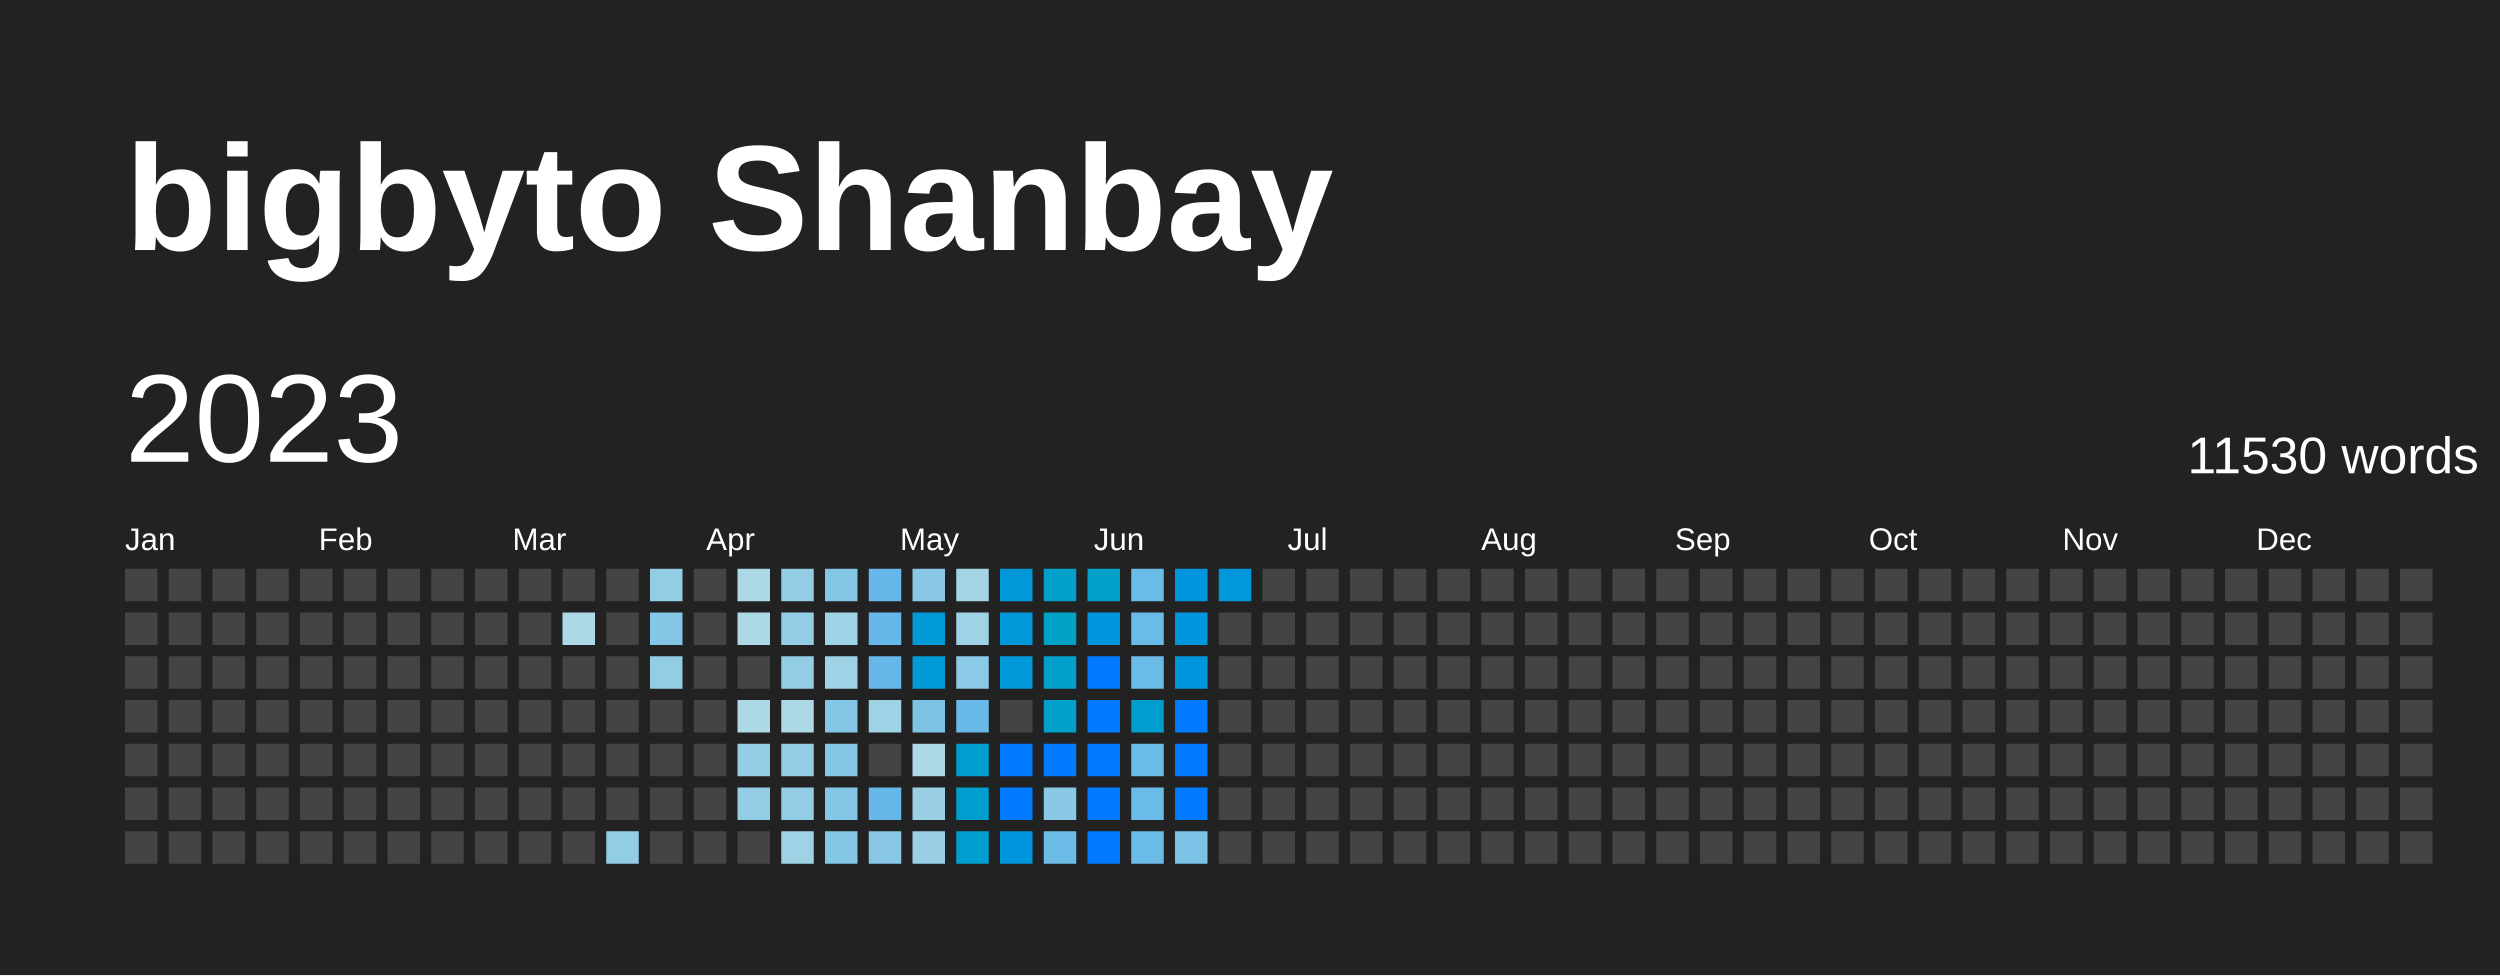
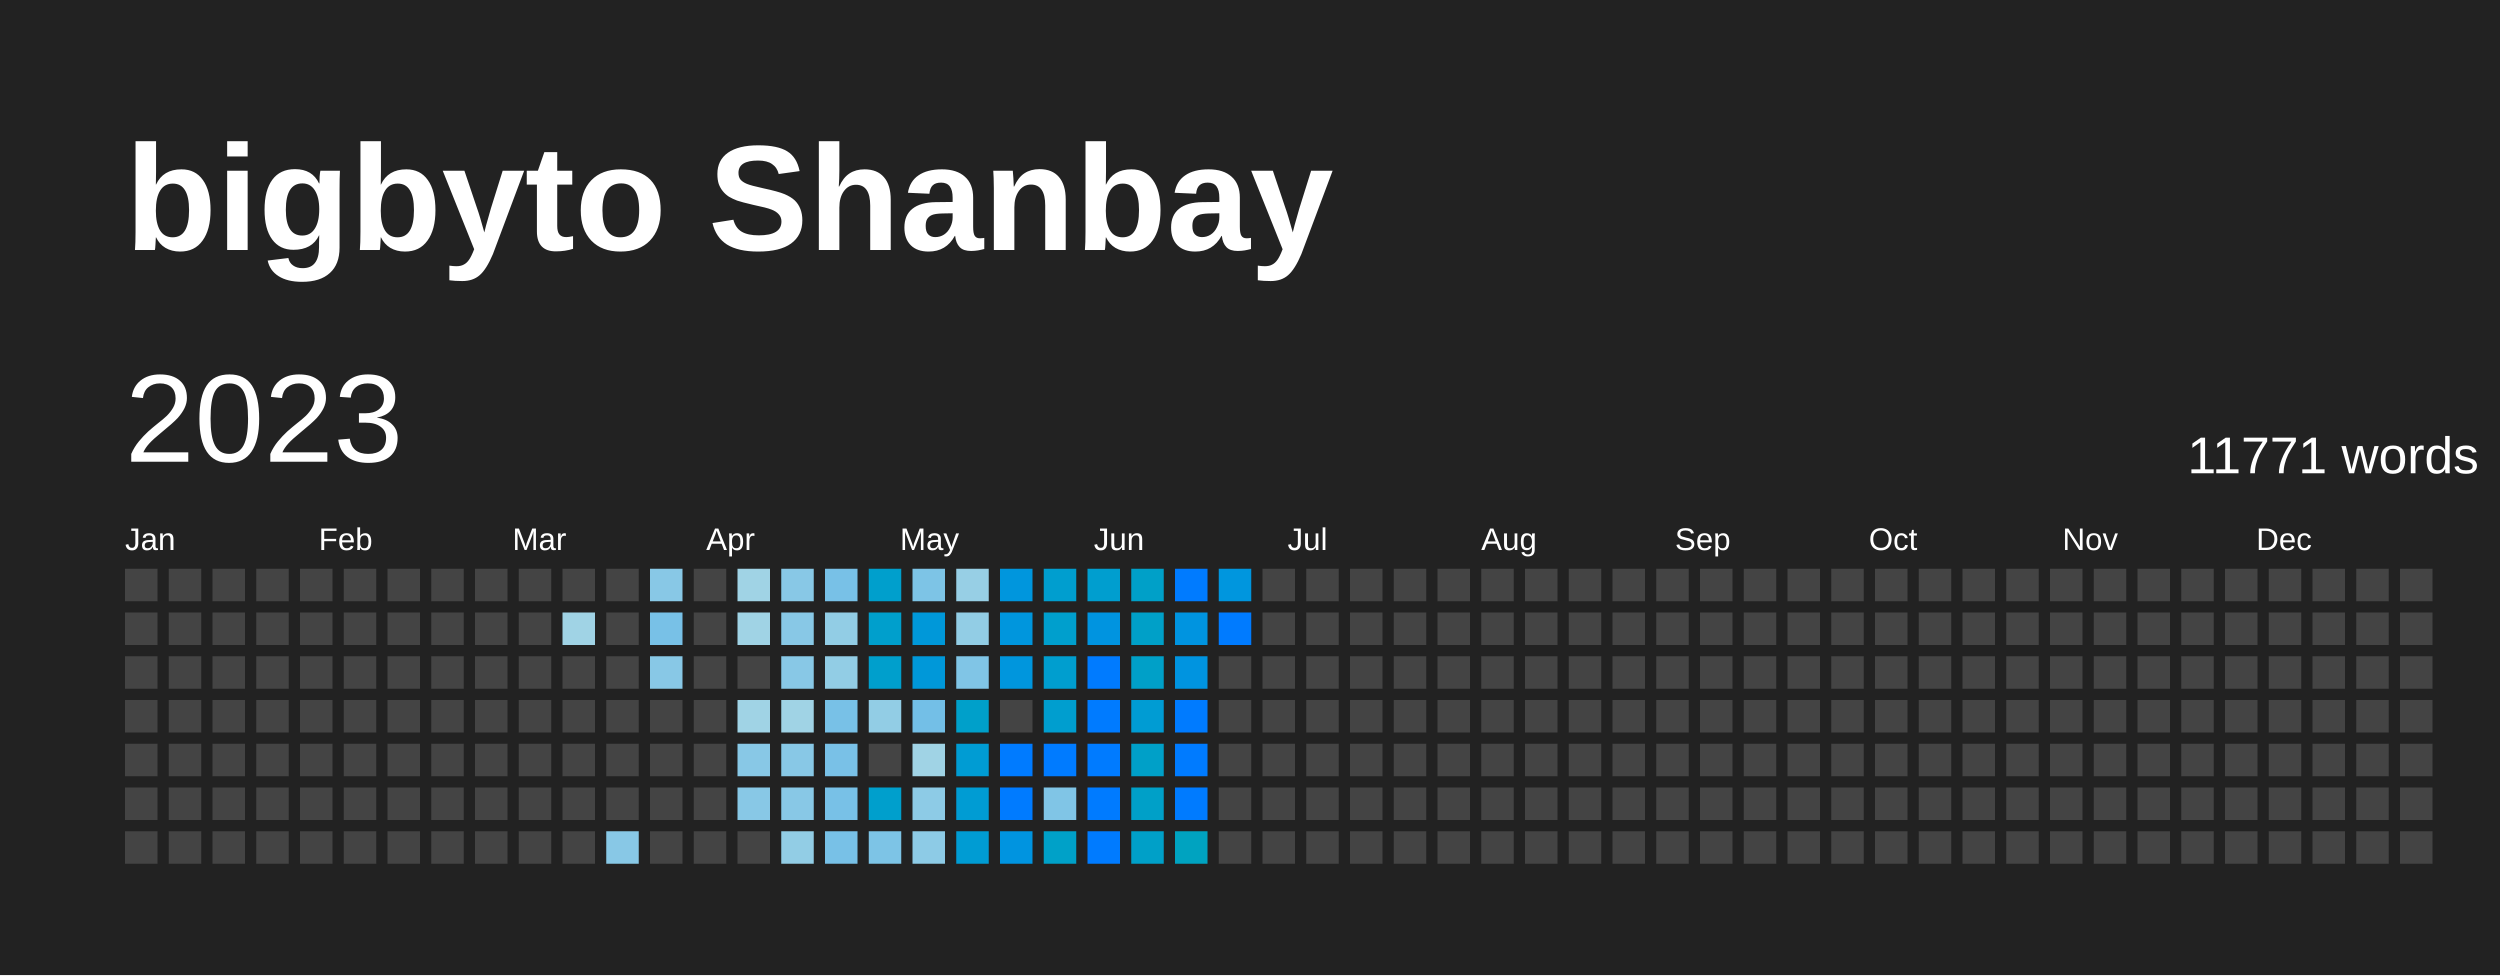
<svg xmlns="http://www.w3.org/2000/svg" baseProfile="full" height="78mm" version="1.1" viewBox="0,0,200,78" width="200mm">
  <defs />
  <rect fill="#222222" height="78" width="200" x="0" y="0" />
  <text fill="#FFFFFF" style="font-size:12px; font-family:Arial; font-weight:bold;" x="10" y="20">bigbyto Shanbay</text>
  <text dominant-baseline="hanging" fill="#FFFFFF" style="font-size:10.0px; font-family:Arial;" x="10" y="30">2023</text>
-   <text dominant-baseline="hanging" fill="#FFFFFF" style="font-size:4.125px; font-family:Arial;" x="175" y="35">11530 words</text>
+   <text dominant-baseline="hanging" fill="#FFFFFF" style="font-size:4.125px; font-family:Arial;" x="175" y="35">11771 words</text>
  <text fill="#FFFFFF" style="font-size:2.5px; font-family:Arial" x="10.0" y="44">Jan</text>
  <text fill="#FFFFFF" style="font-size:2.5px; font-family:Arial" x="25.5" y="44">Feb</text>
  <text fill="#FFFFFF" style="font-size:2.5px; font-family:Arial" x="41.0" y="44">Mar</text>
  <text fill="#FFFFFF" style="font-size:2.5px; font-family:Arial" x="56.5" y="44">Apr</text>
  <text fill="#FFFFFF" style="font-size:2.5px; font-family:Arial" x="72.0" y="44">May</text>
  <text fill="#FFFFFF" style="font-size:2.5px; font-family:Arial" x="87.5" y="44">Jun</text>
  <text fill="#FFFFFF" style="font-size:2.5px; font-family:Arial" x="103.0" y="44">Jul</text>
  <text fill="#FFFFFF" style="font-size:2.5px; font-family:Arial" x="118.5" y="44">Aug</text>
  <text fill="#FFFFFF" style="font-size:2.5px; font-family:Arial" x="134.0" y="44">Sep</text>
  <text fill="#FFFFFF" style="font-size:2.5px; font-family:Arial" x="149.5" y="44">Oct</text>
  <text fill="#FFFFFF" style="font-size:2.5px; font-family:Arial" x="165.0" y="44">Nov</text>
  <text fill="#FFFFFF" style="font-size:2.5px; font-family:Arial" x="180.5" y="44">Dec</text>
  <rect fill="#444444" height="2.6" width="2.6" x="10.0" y="45.5" />
  <rect fill="#444444" height="2.6" width="2.6" x="10.0" y="49.0" />
  <rect fill="#444444" height="2.6" width="2.6" x="10.0" y="52.5" />
  <rect fill="#444444" height="2.6" width="2.6" x="10.0" y="56.0" />
  <rect fill="#444444" height="2.6" width="2.6" x="10.0" y="59.5" />
  <rect fill="#444444" height="2.6" width="2.6" x="10.0" y="63.0" />
  <rect fill="#444444" height="2.6" width="2.6" x="10.0" y="66.5" />
  <rect fill="#444444" height="2.6" width="2.6" x="13.5" y="45.5" />
  <rect fill="#444444" height="2.6" width="2.6" x="13.5" y="49.0" />
  <rect fill="#444444" height="2.6" width="2.6" x="13.5" y="52.5" />
  <rect fill="#444444" height="2.6" width="2.6" x="13.5" y="56.0" />
  <rect fill="#444444" height="2.6" width="2.6" x="13.5" y="59.5" />
  <rect fill="#444444" height="2.6" width="2.6" x="13.5" y="63.0" />
  <rect fill="#444444" height="2.6" width="2.6" x="13.5" y="66.5" />
  <rect fill="#444444" height="2.6" width="2.6" x="17.0" y="45.5" />
  <rect fill="#444444" height="2.6" width="2.6" x="17.0" y="49.0" />
  <rect fill="#444444" height="2.6" width="2.6" x="17.0" y="52.5" />
  <rect fill="#444444" height="2.6" width="2.6" x="17.0" y="56.0" />
  <rect fill="#444444" height="2.6" width="2.6" x="17.0" y="59.5" />
  <rect fill="#444444" height="2.6" width="2.6" x="17.0" y="63.0" />
  <rect fill="#444444" height="2.6" width="2.6" x="17.0" y="66.5" />
  <rect fill="#444444" height="2.6" width="2.6" x="20.5" y="45.5" />
  <rect fill="#444444" height="2.6" width="2.6" x="20.5" y="49.0" />
  <rect fill="#444444" height="2.6" width="2.6" x="20.5" y="52.5" />
  <rect fill="#444444" height="2.6" width="2.6" x="20.5" y="56.0" />
  <rect fill="#444444" height="2.6" width="2.6" x="20.5" y="59.5" />
  <rect fill="#444444" height="2.6" width="2.6" x="20.5" y="63.0" />
  <rect fill="#444444" height="2.6" width="2.6" x="20.5" y="66.5" />
  <rect fill="#444444" height="2.6" width="2.6" x="24.0" y="45.5" />
  <rect fill="#444444" height="2.6" width="2.6" x="24.0" y="49.0" />
  <rect fill="#444444" height="2.6" width="2.6" x="24.0" y="52.5" />
  <rect fill="#444444" height="2.6" width="2.6" x="24.0" y="56.0" />
  <rect fill="#444444" height="2.6" width="2.6" x="24.0" y="59.5" />
  <rect fill="#444444" height="2.6" width="2.6" x="24.0" y="63.0" />
  <rect fill="#444444" height="2.6" width="2.6" x="24.0" y="66.5" />
  <rect fill="#444444" height="2.6" width="2.6" x="27.5" y="45.5" />
  <rect fill="#444444" height="2.6" width="2.6" x="27.5" y="49.0" />
  <rect fill="#444444" height="2.6" width="2.6" x="27.5" y="52.5" />
  <rect fill="#444444" height="2.6" width="2.6" x="27.5" y="56.0" />
  <rect fill="#444444" height="2.6" width="2.6" x="27.5" y="59.5" />
  <rect fill="#444444" height="2.6" width="2.6" x="27.5" y="63.0" />
  <rect fill="#444444" height="2.6" width="2.6" x="27.5" y="66.5" />
  <rect fill="#444444" height="2.6" width="2.6" x="31.0" y="45.5" />
  <rect fill="#444444" height="2.6" width="2.6" x="31.0" y="49.0" />
  <rect fill="#444444" height="2.6" width="2.6" x="31.0" y="52.5" />
  <rect fill="#444444" height="2.6" width="2.6" x="31.0" y="56.0" />
  <rect fill="#444444" height="2.6" width="2.6" x="31.0" y="59.5" />
  <rect fill="#444444" height="2.6" width="2.6" x="31.0" y="63.0" />
  <rect fill="#444444" height="2.6" width="2.6" x="31.0" y="66.5" />
  <rect fill="#444444" height="2.6" width="2.6" x="34.5" y="45.5" />
  <rect fill="#444444" height="2.6" width="2.6" x="34.5" y="49.0" />
  <rect fill="#444444" height="2.6" width="2.6" x="34.5" y="52.5" />
  <rect fill="#444444" height="2.6" width="2.6" x="34.5" y="56.0" />
  <rect fill="#444444" height="2.6" width="2.6" x="34.5" y="59.5" />
  <rect fill="#444444" height="2.6" width="2.6" x="34.5" y="63.0" />
  <rect fill="#444444" height="2.6" width="2.6" x="34.5" y="66.5" />
  <rect fill="#444444" height="2.6" width="2.6" x="38.0" y="45.5" />
  <rect fill="#444444" height="2.6" width="2.6" x="38.0" y="49.0" />
  <rect fill="#444444" height="2.6" width="2.6" x="38.0" y="52.5" />
  <rect fill="#444444" height="2.6" width="2.6" x="38.0" y="56.0" />
  <rect fill="#444444" height="2.6" width="2.6" x="38.0" y="59.5" />
  <rect fill="#444444" height="2.6" width="2.6" x="38.0" y="63.0" />
  <rect fill="#444444" height="2.6" width="2.6" x="38.0" y="66.5" />
  <rect fill="#444444" height="2.6" width="2.6" x="41.5" y="45.5" />
  <rect fill="#444444" height="2.6" width="2.6" x="41.5" y="49.0" />
  <rect fill="#444444" height="2.6" width="2.6" x="41.5" y="52.5" />
  <rect fill="#444444" height="2.6" width="2.6" x="41.5" y="56.0" />
  <rect fill="#444444" height="2.6" width="2.6" x="41.5" y="59.5" />
  <rect fill="#444444" height="2.6" width="2.6" x="41.5" y="63.0" />
  <rect fill="#444444" height="2.6" width="2.6" x="41.5" y="66.5" />
  <rect fill="#444444" height="2.6" width="2.6" x="45.0" y="45.5" />
-   <rect fill="#add8e6" height="2.6" width="2.6" x="45.0" y="49.0" />
+   <rect fill="#a0d3e5" height="2.6" width="2.6" x="45.0" y="49.0" />
  <rect fill="#444444" height="2.6" width="2.6" x="45.0" y="52.5" />
  <rect fill="#444444" height="2.6" width="2.6" x="45.0" y="56.0" />
  <rect fill="#444444" height="2.6" width="2.6" x="45.0" y="59.5" />
  <rect fill="#444444" height="2.6" width="2.6" x="45.0" y="63.0" />
  <rect fill="#444444" height="2.6" width="2.6" x="45.0" y="66.5" />
  <rect fill="#444444" height="2.6" width="2.6" x="48.5" y="45.5" />
  <rect fill="#444444" height="2.6" width="2.6" x="48.5" y="49.0" />
  <rect fill="#444444" height="2.6" width="2.6" x="48.5" y="52.5" />
  <rect fill="#444444" height="2.6" width="2.6" x="48.5" y="56.0" />
  <rect fill="#444444" height="2.6" width="2.6" x="48.5" y="59.5" />
  <rect fill="#444444" height="2.6" width="2.6" x="48.5" y="63.0" />
-   <rect fill="#93cde5" height="2.6" width="2.6" x="48.5" y="66.5" />
-   <rect fill="#93cde5" height="2.6" width="2.6" x="52.0" y="45.5" />
-   <rect fill="#83c6e6" height="2.6" width="2.6" x="52.0" y="49.0" />
-   <rect fill="#93cde5" height="2.6" width="2.6" x="52.0" y="52.5" />
+   <rect fill="#88c8e6" height="2.6" width="2.6" x="48.5" y="66.5" />
+   <rect fill="#88c8e6" height="2.6" width="2.6" x="52.0" y="45.5" />
+   <rect fill="#78c1e7" height="2.6" width="2.6" x="52.0" y="49.0" />
+   <rect fill="#88c8e6" height="2.6" width="2.6" x="52.0" y="52.5" />
  <rect fill="#444444" height="2.6" width="2.6" x="52.0" y="56.0" />
  <rect fill="#444444" height="2.6" width="2.6" x="52.0" y="59.5" />
  <rect fill="#444444" height="2.6" width="2.6" x="52.0" y="63.0" />
  <rect fill="#444444" height="2.6" width="2.6" x="52.0" y="66.5" />
  <rect fill="#444444" height="2.6" width="2.6" x="55.5" y="45.5" />
  <rect fill="#444444" height="2.6" width="2.6" x="55.5" y="49.0" />
  <rect fill="#444444" height="2.6" width="2.6" x="55.5" y="52.5" />
  <rect fill="#444444" height="2.6" width="2.6" x="55.5" y="56.0" />
  <rect fill="#444444" height="2.6" width="2.6" x="55.5" y="59.5" />
  <rect fill="#444444" height="2.6" width="2.6" x="55.5" y="63.0" />
  <rect fill="#444444" height="2.6" width="2.6" x="55.5" y="66.5" />
-   <rect fill="#add8e6" height="2.6" width="2.6" x="59.0" y="45.5" />
-   <rect fill="#add8e6" height="2.6" width="2.6" x="59.0" y="49.0" />
+   <rect fill="#a0d3e5" height="2.6" width="2.6" x="59.0" y="45.5" />
+   <rect fill="#a0d3e5" height="2.6" width="2.6" x="59.0" y="49.0" />
  <rect fill="#444444" height="2.6" width="2.6" x="59.0" y="52.5" />
-   <rect fill="#add8e6" height="2.6" width="2.6" x="59.0" y="56.0" />
-   <rect fill="#93cde5" height="2.6" width="2.6" x="59.0" y="59.5" />
-   <rect fill="#93cde5" height="2.6" width="2.6" x="59.0" y="63.0" />
+   <rect fill="#a0d3e5" height="2.6" width="2.6" x="59.0" y="56.0" />
+   <rect fill="#88c8e6" height="2.6" width="2.6" x="59.0" y="59.5" />
+   <rect fill="#88c8e6" height="2.6" width="2.6" x="59.0" y="63.0" />
  <rect fill="#444444" height="2.6" width="2.6" x="59.0" y="66.5" />
-   <rect fill="#93cde5" height="2.6" width="2.6" x="62.5" y="45.5" />
-   <rect fill="#93cde5" height="2.6" width="2.6" x="62.5" y="49.0" />
-   <rect fill="#93cde5" height="2.6" width="2.6" x="62.5" y="52.5" />
-   <rect fill="#add8e6" height="2.6" width="2.6" x="62.5" y="56.0" />
-   <rect fill="#93cde5" height="2.6" width="2.6" x="62.5" y="59.5" />
-   <rect fill="#93cde5" height="2.6" width="2.6" x="62.5" y="63.0" />
-   <rect fill="#9ed2e5" height="2.6" width="2.6" x="62.5" y="66.5" />
-   <rect fill="#83c6e6" height="2.6" width="2.6" x="66.0" y="45.5" />
-   <rect fill="#9ed2e5" height="2.6" width="2.6" x="66.0" y="49.0" />
-   <rect fill="#9ed2e5" height="2.6" width="2.6" x="66.0" y="52.5" />
-   <rect fill="#83c6e6" height="2.6" width="2.6" x="66.0" y="56.0" />
-   <rect fill="#83c6e6" height="2.6" width="2.6" x="66.0" y="59.5" />
-   <rect fill="#83c6e6" height="2.6" width="2.6" x="66.0" y="63.0" />
-   <rect fill="#83c6e6" height="2.6" width="2.6" x="66.0" y="66.5" />
-   <rect fill="#65b8e9" height="2.6" width="2.6" x="69.5" y="45.5" />
-   <rect fill="#65b8e9" height="2.6" width="2.6" x="69.5" y="49.0" />
-   <rect fill="#65b8e9" height="2.6" width="2.6" x="69.5" y="52.5" />
-   <rect fill="#9ed2e5" height="2.6" width="2.6" x="69.5" y="56.0" />
+   <rect fill="#88c8e6" height="2.6" width="2.6" x="62.5" y="45.5" />
+   <rect fill="#88c8e6" height="2.6" width="2.6" x="62.5" y="49.0" />
+   <rect fill="#88c8e6" height="2.6" width="2.6" x="62.5" y="52.5" />
+   <rect fill="#a0d3e5" height="2.6" width="2.6" x="62.5" y="56.0" />
+   <rect fill="#88c8e6" height="2.6" width="2.6" x="62.5" y="59.5" />
+   <rect fill="#88c8e6" height="2.6" width="2.6" x="62.5" y="63.0" />
+   <rect fill="#92cde5" height="2.6" width="2.6" x="62.5" y="66.5" />
+   <rect fill="#78c1e7" height="2.6" width="2.6" x="66.0" y="45.5" />
+   <rect fill="#92cde5" height="2.6" width="2.6" x="66.0" y="49.0" />
+   <rect fill="#92cde5" height="2.6" width="2.6" x="66.0" y="52.5" />
+   <rect fill="#78c1e7" height="2.6" width="2.6" x="66.0" y="56.0" />
+   <rect fill="#79c1e7" height="2.6" width="2.6" x="66.0" y="59.5" />
+   <rect fill="#78c1e7" height="2.6" width="2.6" x="66.0" y="63.0" />
+   <rect fill="#78c1e7" height="2.6" width="2.6" x="66.0" y="66.5" />
+   <rect fill="#009fcc" height="2.6" width="2.6" x="69.5" y="45.5" />
+   <rect fill="#009fcc" height="2.6" width="2.6" x="69.5" y="49.0" />
+   <rect fill="#009fcc" height="2.6" width="2.6" x="69.5" y="52.5" />
+   <rect fill="#92cde5" height="2.6" width="2.6" x="69.5" y="56.0" />
  <rect fill="#444444" height="2.6" width="2.6" x="69.5" y="59.5" />
-   <rect fill="#65b8e9" height="2.6" width="2.6" x="69.5" y="63.0" />
-   <rect fill="#88c8e6" height="2.6" width="2.6" x="69.5" y="66.5" />
-   <rect fill="#88c8e6" height="2.6" width="2.6" x="73.0" y="45.5" />
-   <rect fill="#009ad6" height="2.6" width="2.6" x="73.0" y="49.0" />
-   <rect fill="#009ad6" height="2.6" width="2.6" x="73.0" y="52.5" />
-   <rect fill="#7dc3e6" height="2.6" width="2.6" x="73.0" y="56.0" />
-   <rect fill="#add8e6" height="2.6" width="2.6" x="73.0" y="59.5" />
-   <rect fill="#99d0e5" height="2.6" width="2.6" x="73.0" y="63.0" />
-   <rect fill="#99d0e5" height="2.6" width="2.6" x="73.0" y="66.5" />
-   <rect fill="#a3d4e5" height="2.6" width="2.6" x="76.5" y="45.5" />
-   <rect fill="#9ed2e5" height="2.6" width="2.6" x="76.5" y="49.0" />
-   <rect fill="#8bcae6" height="2.6" width="2.6" x="76.5" y="52.5" />
-   <rect fill="#69bae9" height="2.6" width="2.6" x="76.5" y="56.0" />
-   <rect fill="#009ece" height="2.6" width="2.6" x="76.5" y="59.5" />
-   <rect fill="#009ece" height="2.6" width="2.6" x="76.5" y="63.0" />
-   <rect fill="#009ece" height="2.6" width="2.6" x="76.5" y="66.5" />
-   <rect fill="#0098d9" height="2.6" width="2.6" x="80.0" y="45.5" />
-   <rect fill="#0098d9" height="2.6" width="2.6" x="80.0" y="49.0" />
-   <rect fill="#0098d9" height="2.6" width="2.6" x="80.0" y="52.5" />
+   <rect fill="#009fcc" height="2.6" width="2.6" x="69.5" y="63.0" />
+   <rect fill="#7dc4e6" height="2.6" width="2.6" x="69.5" y="66.5" />
+   <rect fill="#7dc4e6" height="2.6" width="2.6" x="73.0" y="45.5" />
+   <rect fill="#0098d9" height="2.6" width="2.6" x="73.0" y="49.0" />
+   <rect fill="#0098d9" height="2.6" width="2.6" x="73.0" y="52.5" />
+   <rect fill="#73bfe7" height="2.6" width="2.6" x="73.0" y="56.0" />
+   <rect fill="#a0d3e5" height="2.6" width="2.6" x="73.0" y="59.5" />
+   <rect fill="#8dcbe6" height="2.6" width="2.6" x="73.0" y="63.0" />
+   <rect fill="#8dcbe6" height="2.6" width="2.6" x="73.0" y="66.5" />
+   <rect fill="#97cfe5" height="2.6" width="2.6" x="76.5" y="45.5" />
+   <rect fill="#92cde5" height="2.6" width="2.6" x="76.5" y="49.0" />
+   <rect fill="#80c5e6" height="2.6" width="2.6" x="76.5" y="52.5" />
+   <rect fill="#00a0ca" height="2.6" width="2.6" x="76.5" y="56.0" />
+   <rect fill="#009cd3" height="2.6" width="2.6" x="76.5" y="59.5" />
+   <rect fill="#009cd3" height="2.6" width="2.6" x="76.5" y="63.0" />
+   <rect fill="#009cd3" height="2.6" width="2.6" x="76.5" y="66.5" />
+   <rect fill="#0096dd" height="2.6" width="2.6" x="80.0" y="45.5" />
+   <rect fill="#0096dd" height="2.6" width="2.6" x="80.0" y="49.0" />
+   <rect fill="#0096dd" height="2.6" width="2.6" x="80.0" y="52.5" />
  <rect fill="#444444" height="2.6" width="2.6" x="80.0" y="56.0" />
  <rect fill="#007BFF" height="2.6" width="2.6" x="80.0" y="59.5" />
  <rect fill="#007BFF" height="2.6" width="2.6" x="80.0" y="63.0" />
-   <rect fill="#0096dd" height="2.6" width="2.6" x="80.0" y="66.5" />
-   <rect fill="#00a0ca" height="2.6" width="2.6" x="83.5" y="45.5" />
-   <rect fill="#00a1c7" height="2.6" width="2.6" x="83.5" y="49.0" />
-   <rect fill="#00a0ca" height="2.6" width="2.6" x="83.5" y="52.5" />
-   <rect fill="#00a0ca" height="2.6" width="2.6" x="83.5" y="56.0" />
+   <rect fill="#0094e0" height="2.6" width="2.6" x="80.0" y="66.5" />
+   <rect fill="#009ecf" height="2.6" width="2.6" x="83.5" y="45.5" />
+   <rect fill="#009fcd" height="2.6" width="2.6" x="83.5" y="49.0" />
+   <rect fill="#009ecf" height="2.6" width="2.6" x="83.5" y="52.5" />
+   <rect fill="#009ecf" height="2.6" width="2.6" x="83.5" y="56.0" />
  <rect fill="#007BFF" height="2.6" width="2.6" x="83.5" y="59.5" />
-   <rect fill="#8ac9e6" height="2.6" width="2.6" x="83.5" y="63.0" />
-   <rect fill="#6dbce8" height="2.6" width="2.6" x="83.5" y="66.5" />
-   <rect fill="#00a0ca" height="2.6" width="2.6" x="87.0" y="45.5" />
-   <rect fill="#0096dd" height="2.6" width="2.6" x="87.0" y="49.0" />
+   <rect fill="#80c5e6" height="2.6" width="2.6" x="83.5" y="63.0" />
+   <rect fill="#00a1c8" height="2.6" width="2.6" x="83.5" y="66.5" />
+   <rect fill="#009ecf" height="2.6" width="2.6" x="87.0" y="45.5" />
+   <rect fill="#0094e0" height="2.6" width="2.6" x="87.0" y="49.0" />
  <rect fill="#007BFF" height="2.6" width="2.6" x="87.0" y="52.5" />
  <rect fill="#007BFF" height="2.6" width="2.6" x="87.0" y="56.0" />
  <rect fill="#007BFF" height="2.6" width="2.6" x="87.0" y="59.5" />
  <rect fill="#007BFF" height="2.6" width="2.6" x="87.0" y="63.0" />
  <rect fill="#007BFF" height="2.6" width="2.6" x="87.0" y="66.5" />
-   <rect fill="#6bbbe8" height="2.6" width="2.6" x="90.5" y="45.5" />
-   <rect fill="#6bbbe8" height="2.6" width="2.6" x="90.5" y="49.0" />
-   <rect fill="#6bbbe8" height="2.6" width="2.6" x="90.5" y="52.5" />
-   <rect fill="#009ece" height="2.6" width="2.6" x="90.5" y="56.0" />
-   <rect fill="#6bbbe8" height="2.6" width="2.6" x="90.5" y="59.5" />
-   <rect fill="#6bbbe8" height="2.6" width="2.6" x="90.5" y="63.0" />
-   <rect fill="#6bbbe8" height="2.6" width="2.6" x="90.5" y="66.5" />
-   <rect fill="#0095df" height="2.6" width="2.6" x="94.0" y="45.5" />
-   <rect fill="#0096dd" height="2.6" width="2.6" x="94.0" y="49.0" />
-   <rect fill="#0096dd" height="2.6" width="2.6" x="94.0" y="52.5" />
+   <rect fill="#00a0c8" height="2.6" width="2.6" x="90.5" y="45.5" />
+   <rect fill="#00a0c8" height="2.6" width="2.6" x="90.5" y="49.0" />
+   <rect fill="#00a0c8" height="2.6" width="2.6" x="90.5" y="52.5" />
+   <rect fill="#009cd3" height="2.6" width="2.6" x="90.5" y="56.0" />
+   <rect fill="#00a0c8" height="2.6" width="2.6" x="90.5" y="59.5" />
+   <rect fill="#00a0c8" height="2.6" width="2.6" x="90.5" y="63.0" />
+   <rect fill="#00a0c8" height="2.6" width="2.6" x="90.5" y="66.5" />
+   <rect fill="#007BFF" height="2.6" width="2.6" x="94.0" y="45.5" />
+   <rect fill="#0094e0" height="2.6" width="2.6" x="94.0" y="49.0" />
+   <rect fill="#0094e0" height="2.6" width="2.6" x="94.0" y="52.5" />
  <rect fill="#007BFF" height="2.6" width="2.6" x="94.0" y="56.0" />
  <rect fill="#007BFF" height="2.6" width="2.6" x="94.0" y="59.5" />
  <rect fill="#007BFF" height="2.6" width="2.6" x="94.0" y="63.0" />
-   <rect fill="#7bc2e7" height="2.6" width="2.6" x="94.0" y="66.5" />
-   <rect fill="#0098db" height="2.6" width="2.6" x="97.5" y="45.5" />
-   <rect fill="#444444" height="2.6" width="2.6" x="97.5" y="49.0" />
+   <rect fill="#00a3c0" height="2.6" width="2.6" x="94.0" y="66.5" />
+   <rect fill="#0096de" height="2.6" width="2.6" x="97.5" y="45.5" />
+   <rect fill="#007BFF" height="2.6" width="2.6" x="97.5" y="49.0" />
  <rect fill="#444444" height="2.6" width="2.6" x="97.5" y="52.5" />
  <rect fill="#444444" height="2.6" width="2.6" x="97.5" y="56.0" />
  <rect fill="#444444" height="2.6" width="2.6" x="97.5" y="59.5" />
  <rect fill="#444444" height="2.6" width="2.6" x="97.5" y="63.0" />
  <rect fill="#444444" height="2.6" width="2.6" x="97.5" y="66.5" />
  <rect fill="#444444" height="2.6" width="2.6" x="101.0" y="45.5" />
  <rect fill="#444444" height="2.6" width="2.6" x="101.0" y="49.0" />
  <rect fill="#444444" height="2.6" width="2.6" x="101.0" y="52.5" />
  <rect fill="#444444" height="2.6" width="2.6" x="101.0" y="56.0" />
  <rect fill="#444444" height="2.6" width="2.6" x="101.0" y="59.5" />
  <rect fill="#444444" height="2.6" width="2.6" x="101.0" y="63.0" />
  <rect fill="#444444" height="2.6" width="2.6" x="101.0" y="66.5" />
  <rect fill="#444444" height="2.6" width="2.6" x="104.5" y="45.5" />
  <rect fill="#444444" height="2.6" width="2.6" x="104.5" y="49.0" />
  <rect fill="#444444" height="2.6" width="2.6" x="104.5" y="52.5" />
  <rect fill="#444444" height="2.6" width="2.6" x="104.5" y="56.0" />
  <rect fill="#444444" height="2.6" width="2.6" x="104.5" y="59.5" />
  <rect fill="#444444" height="2.6" width="2.6" x="104.5" y="63.0" />
  <rect fill="#444444" height="2.6" width="2.6" x="104.5" y="66.5" />
  <rect fill="#444444" height="2.6" width="2.6" x="108.0" y="45.5" />
  <rect fill="#444444" height="2.6" width="2.6" x="108.0" y="49.0" />
  <rect fill="#444444" height="2.6" width="2.6" x="108.0" y="52.5" />
  <rect fill="#444444" height="2.6" width="2.6" x="108.0" y="56.0" />
  <rect fill="#444444" height="2.6" width="2.6" x="108.0" y="59.5" />
  <rect fill="#444444" height="2.6" width="2.6" x="108.0" y="63.0" />
  <rect fill="#444444" height="2.6" width="2.6" x="108.0" y="66.5" />
  <rect fill="#444444" height="2.6" width="2.6" x="111.5" y="45.5" />
  <rect fill="#444444" height="2.6" width="2.6" x="111.5" y="49.0" />
  <rect fill="#444444" height="2.6" width="2.6" x="111.5" y="52.5" />
  <rect fill="#444444" height="2.6" width="2.6" x="111.5" y="56.0" />
  <rect fill="#444444" height="2.6" width="2.6" x="111.5" y="59.5" />
  <rect fill="#444444" height="2.6" width="2.6" x="111.5" y="63.0" />
  <rect fill="#444444" height="2.6" width="2.6" x="111.5" y="66.5" />
  <rect fill="#444444" height="2.6" width="2.6" x="115.0" y="45.5" />
  <rect fill="#444444" height="2.6" width="2.6" x="115.0" y="49.0" />
  <rect fill="#444444" height="2.6" width="2.6" x="115.0" y="52.5" />
  <rect fill="#444444" height="2.6" width="2.6" x="115.0" y="56.0" />
  <rect fill="#444444" height="2.6" width="2.6" x="115.0" y="59.5" />
  <rect fill="#444444" height="2.6" width="2.6" x="115.0" y="63.0" />
  <rect fill="#444444" height="2.6" width="2.6" x="115.0" y="66.5" />
  <rect fill="#444444" height="2.6" width="2.6" x="118.5" y="45.5" />
  <rect fill="#444444" height="2.6" width="2.6" x="118.5" y="49.0" />
  <rect fill="#444444" height="2.6" width="2.6" x="118.5" y="52.5" />
  <rect fill="#444444" height="2.6" width="2.6" x="118.5" y="56.0" />
  <rect fill="#444444" height="2.6" width="2.6" x="118.5" y="59.5" />
  <rect fill="#444444" height="2.6" width="2.6" x="118.5" y="63.0" />
  <rect fill="#444444" height="2.6" width="2.6" x="118.5" y="66.5" />
  <rect fill="#444444" height="2.6" width="2.6" x="122.0" y="45.5" />
  <rect fill="#444444" height="2.6" width="2.6" x="122.0" y="49.0" />
  <rect fill="#444444" height="2.6" width="2.6" x="122.0" y="52.5" />
  <rect fill="#444444" height="2.6" width="2.6" x="122.0" y="56.0" />
  <rect fill="#444444" height="2.6" width="2.6" x="122.0" y="59.5" />
  <rect fill="#444444" height="2.6" width="2.6" x="122.0" y="63.0" />
  <rect fill="#444444" height="2.6" width="2.6" x="122.0" y="66.5" />
  <rect fill="#444444" height="2.6" width="2.6" x="125.5" y="45.5" />
  <rect fill="#444444" height="2.6" width="2.6" x="125.5" y="49.0" />
  <rect fill="#444444" height="2.6" width="2.6" x="125.5" y="52.5" />
  <rect fill="#444444" height="2.6" width="2.6" x="125.5" y="56.0" />
  <rect fill="#444444" height="2.6" width="2.6" x="125.5" y="59.5" />
  <rect fill="#444444" height="2.6" width="2.6" x="125.5" y="63.0" />
  <rect fill="#444444" height="2.6" width="2.6" x="125.5" y="66.5" />
  <rect fill="#444444" height="2.6" width="2.6" x="129.0" y="45.5" />
  <rect fill="#444444" height="2.6" width="2.6" x="129.0" y="49.0" />
  <rect fill="#444444" height="2.6" width="2.6" x="129.0" y="52.5" />
  <rect fill="#444444" height="2.6" width="2.6" x="129.0" y="56.0" />
  <rect fill="#444444" height="2.6" width="2.6" x="129.0" y="59.5" />
  <rect fill="#444444" height="2.6" width="2.6" x="129.0" y="63.0" />
  <rect fill="#444444" height="2.6" width="2.6" x="129.0" y="66.5" />
  <rect fill="#444444" height="2.6" width="2.6" x="132.5" y="45.5" />
  <rect fill="#444444" height="2.6" width="2.6" x="132.5" y="49.0" />
  <rect fill="#444444" height="2.6" width="2.6" x="132.5" y="52.5" />
  <rect fill="#444444" height="2.6" width="2.6" x="132.5" y="56.0" />
  <rect fill="#444444" height="2.6" width="2.6" x="132.5" y="59.5" />
  <rect fill="#444444" height="2.6" width="2.6" x="132.5" y="63.0" />
  <rect fill="#444444" height="2.6" width="2.6" x="132.5" y="66.5" />
  <rect fill="#444444" height="2.6" width="2.6" x="136.0" y="45.5" />
  <rect fill="#444444" height="2.6" width="2.6" x="136.0" y="49.0" />
  <rect fill="#444444" height="2.6" width="2.6" x="136.0" y="52.5" />
  <rect fill="#444444" height="2.6" width="2.6" x="136.0" y="56.0" />
  <rect fill="#444444" height="2.6" width="2.6" x="136.0" y="59.5" />
  <rect fill="#444444" height="2.6" width="2.6" x="136.0" y="63.0" />
  <rect fill="#444444" height="2.6" width="2.6" x="136.0" y="66.5" />
  <rect fill="#444444" height="2.6" width="2.6" x="139.5" y="45.5" />
  <rect fill="#444444" height="2.6" width="2.6" x="139.5" y="49.0" />
  <rect fill="#444444" height="2.6" width="2.6" x="139.5" y="52.5" />
  <rect fill="#444444" height="2.6" width="2.6" x="139.5" y="56.0" />
  <rect fill="#444444" height="2.6" width="2.6" x="139.5" y="59.5" />
  <rect fill="#444444" height="2.6" width="2.6" x="139.5" y="63.0" />
  <rect fill="#444444" height="2.6" width="2.6" x="139.5" y="66.5" />
  <rect fill="#444444" height="2.6" width="2.6" x="143.0" y="45.5" />
  <rect fill="#444444" height="2.6" width="2.6" x="143.0" y="49.0" />
  <rect fill="#444444" height="2.6" width="2.6" x="143.0" y="52.5" />
  <rect fill="#444444" height="2.6" width="2.6" x="143.0" y="56.0" />
  <rect fill="#444444" height="2.6" width="2.6" x="143.0" y="59.5" />
  <rect fill="#444444" height="2.6" width="2.6" x="143.0" y="63.0" />
  <rect fill="#444444" height="2.6" width="2.6" x="143.0" y="66.5" />
  <rect fill="#444444" height="2.6" width="2.6" x="146.5" y="45.5" />
  <rect fill="#444444" height="2.6" width="2.6" x="146.5" y="49.0" />
  <rect fill="#444444" height="2.6" width="2.6" x="146.5" y="52.5" />
  <rect fill="#444444" height="2.6" width="2.6" x="146.5" y="56.0" />
  <rect fill="#444444" height="2.6" width="2.6" x="146.5" y="59.5" />
  <rect fill="#444444" height="2.6" width="2.6" x="146.5" y="63.0" />
  <rect fill="#444444" height="2.6" width="2.6" x="146.5" y="66.5" />
  <rect fill="#444444" height="2.6" width="2.6" x="150.0" y="45.5" />
  <rect fill="#444444" height="2.6" width="2.6" x="150.0" y="49.0" />
  <rect fill="#444444" height="2.6" width="2.6" x="150.0" y="52.5" />
  <rect fill="#444444" height="2.6" width="2.6" x="150.0" y="56.0" />
  <rect fill="#444444" height="2.6" width="2.6" x="150.0" y="59.5" />
  <rect fill="#444444" height="2.6" width="2.6" x="150.0" y="63.0" />
  <rect fill="#444444" height="2.6" width="2.6" x="150.0" y="66.5" />
  <rect fill="#444444" height="2.6" width="2.6" x="153.5" y="45.5" />
  <rect fill="#444444" height="2.6" width="2.6" x="153.5" y="49.0" />
  <rect fill="#444444" height="2.6" width="2.6" x="153.5" y="52.5" />
  <rect fill="#444444" height="2.6" width="2.6" x="153.5" y="56.0" />
  <rect fill="#444444" height="2.6" width="2.6" x="153.5" y="59.5" />
  <rect fill="#444444" height="2.6" width="2.6" x="153.5" y="63.0" />
  <rect fill="#444444" height="2.6" width="2.6" x="153.5" y="66.5" />
  <rect fill="#444444" height="2.6" width="2.6" x="157.0" y="45.5" />
  <rect fill="#444444" height="2.6" width="2.6" x="157.0" y="49.0" />
  <rect fill="#444444" height="2.6" width="2.6" x="157.0" y="52.5" />
  <rect fill="#444444" height="2.6" width="2.6" x="157.0" y="56.0" />
  <rect fill="#444444" height="2.6" width="2.6" x="157.0" y="59.5" />
  <rect fill="#444444" height="2.6" width="2.6" x="157.0" y="63.0" />
  <rect fill="#444444" height="2.6" width="2.6" x="157.0" y="66.5" />
  <rect fill="#444444" height="2.6" width="2.6" x="160.5" y="45.5" />
  <rect fill="#444444" height="2.6" width="2.6" x="160.5" y="49.0" />
  <rect fill="#444444" height="2.6" width="2.6" x="160.5" y="52.5" />
  <rect fill="#444444" height="2.6" width="2.6" x="160.5" y="56.0" />
  <rect fill="#444444" height="2.6" width="2.6" x="160.5" y="59.5" />
  <rect fill="#444444" height="2.6" width="2.6" x="160.5" y="63.0" />
  <rect fill="#444444" height="2.6" width="2.6" x="160.5" y="66.5" />
  <rect fill="#444444" height="2.6" width="2.6" x="164.0" y="45.5" />
  <rect fill="#444444" height="2.6" width="2.6" x="164.0" y="49.0" />
  <rect fill="#444444" height="2.6" width="2.6" x="164.0" y="52.5" />
  <rect fill="#444444" height="2.6" width="2.6" x="164.0" y="56.0" />
  <rect fill="#444444" height="2.6" width="2.6" x="164.0" y="59.5" />
  <rect fill="#444444" height="2.6" width="2.6" x="164.0" y="63.0" />
  <rect fill="#444444" height="2.6" width="2.6" x="164.0" y="66.5" />
  <rect fill="#444444" height="2.6" width="2.6" x="167.5" y="45.5" />
  <rect fill="#444444" height="2.6" width="2.6" x="167.5" y="49.0" />
  <rect fill="#444444" height="2.6" width="2.6" x="167.5" y="52.5" />
  <rect fill="#444444" height="2.6" width="2.6" x="167.5" y="56.0" />
  <rect fill="#444444" height="2.6" width="2.6" x="167.5" y="59.5" />
  <rect fill="#444444" height="2.6" width="2.6" x="167.5" y="63.0" />
  <rect fill="#444444" height="2.6" width="2.6" x="167.5" y="66.5" />
  <rect fill="#444444" height="2.6" width="2.6" x="171.0" y="45.5" />
  <rect fill="#444444" height="2.6" width="2.6" x="171.0" y="49.0" />
  <rect fill="#444444" height="2.6" width="2.6" x="171.0" y="52.5" />
  <rect fill="#444444" height="2.6" width="2.6" x="171.0" y="56.0" />
  <rect fill="#444444" height="2.6" width="2.6" x="171.0" y="59.5" />
  <rect fill="#444444" height="2.6" width="2.6" x="171.0" y="63.0" />
  <rect fill="#444444" height="2.6" width="2.6" x="171.0" y="66.5" />
  <rect fill="#444444" height="2.6" width="2.6" x="174.5" y="45.5" />
  <rect fill="#444444" height="2.6" width="2.6" x="174.5" y="49.0" />
  <rect fill="#444444" height="2.6" width="2.6" x="174.5" y="52.5" />
  <rect fill="#444444" height="2.6" width="2.6" x="174.5" y="56.0" />
  <rect fill="#444444" height="2.6" width="2.6" x="174.5" y="59.5" />
  <rect fill="#444444" height="2.6" width="2.6" x="174.5" y="63.0" />
  <rect fill="#444444" height="2.6" width="2.6" x="174.5" y="66.5" />
  <rect fill="#444444" height="2.6" width="2.6" x="178.0" y="45.5" />
  <rect fill="#444444" height="2.6" width="2.6" x="178.0" y="49.0" />
  <rect fill="#444444" height="2.6" width="2.6" x="178.0" y="52.5" />
  <rect fill="#444444" height="2.6" width="2.6" x="178.0" y="56.0" />
  <rect fill="#444444" height="2.6" width="2.6" x="178.0" y="59.5" />
  <rect fill="#444444" height="2.6" width="2.6" x="178.0" y="63.0" />
  <rect fill="#444444" height="2.6" width="2.6" x="178.0" y="66.5" />
  <rect fill="#444444" height="2.6" width="2.6" x="181.5" y="45.5" />
  <rect fill="#444444" height="2.6" width="2.6" x="181.5" y="49.0" />
  <rect fill="#444444" height="2.6" width="2.6" x="181.5" y="52.5" />
  <rect fill="#444444" height="2.6" width="2.6" x="181.5" y="56.0" />
  <rect fill="#444444" height="2.6" width="2.6" x="181.5" y="59.5" />
  <rect fill="#444444" height="2.6" width="2.6" x="181.5" y="63.0" />
  <rect fill="#444444" height="2.6" width="2.6" x="181.5" y="66.5" />
  <rect fill="#444444" height="2.6" width="2.6" x="185.0" y="45.5" />
  <rect fill="#444444" height="2.6" width="2.6" x="185.0" y="49.0" />
  <rect fill="#444444" height="2.6" width="2.6" x="185.0" y="52.5" />
  <rect fill="#444444" height="2.6" width="2.6" x="185.0" y="56.0" />
  <rect fill="#444444" height="2.6" width="2.6" x="185.0" y="59.5" />
  <rect fill="#444444" height="2.6" width="2.6" x="185.0" y="63.0" />
  <rect fill="#444444" height="2.6" width="2.6" x="185.0" y="66.5" />
  <rect fill="#444444" height="2.6" width="2.6" x="188.5" y="45.5" />
  <rect fill="#444444" height="2.6" width="2.6" x="188.5" y="49.0" />
  <rect fill="#444444" height="2.6" width="2.6" x="188.5" y="52.5" />
  <rect fill="#444444" height="2.6" width="2.6" x="188.5" y="56.0" />
  <rect fill="#444444" height="2.6" width="2.6" x="188.5" y="59.5" />
  <rect fill="#444444" height="2.6" width="2.6" x="188.5" y="63.0" />
  <rect fill="#444444" height="2.6" width="2.6" x="188.5" y="66.5" />
  <rect fill="#444444" height="2.6" width="2.6" x="192.0" y="45.5" />
  <rect fill="#444444" height="2.6" width="2.6" x="192.0" y="49.0" />
  <rect fill="#444444" height="2.6" width="2.6" x="192.0" y="52.5" />
  <rect fill="#444444" height="2.6" width="2.6" x="192.0" y="56.0" />
  <rect fill="#444444" height="2.6" width="2.6" x="192.0" y="59.5" />
  <rect fill="#444444" height="2.6" width="2.6" x="192.0" y="63.0" />
  <rect fill="#444444" height="2.6" width="2.6" x="192.0" y="66.5" />
</svg>
